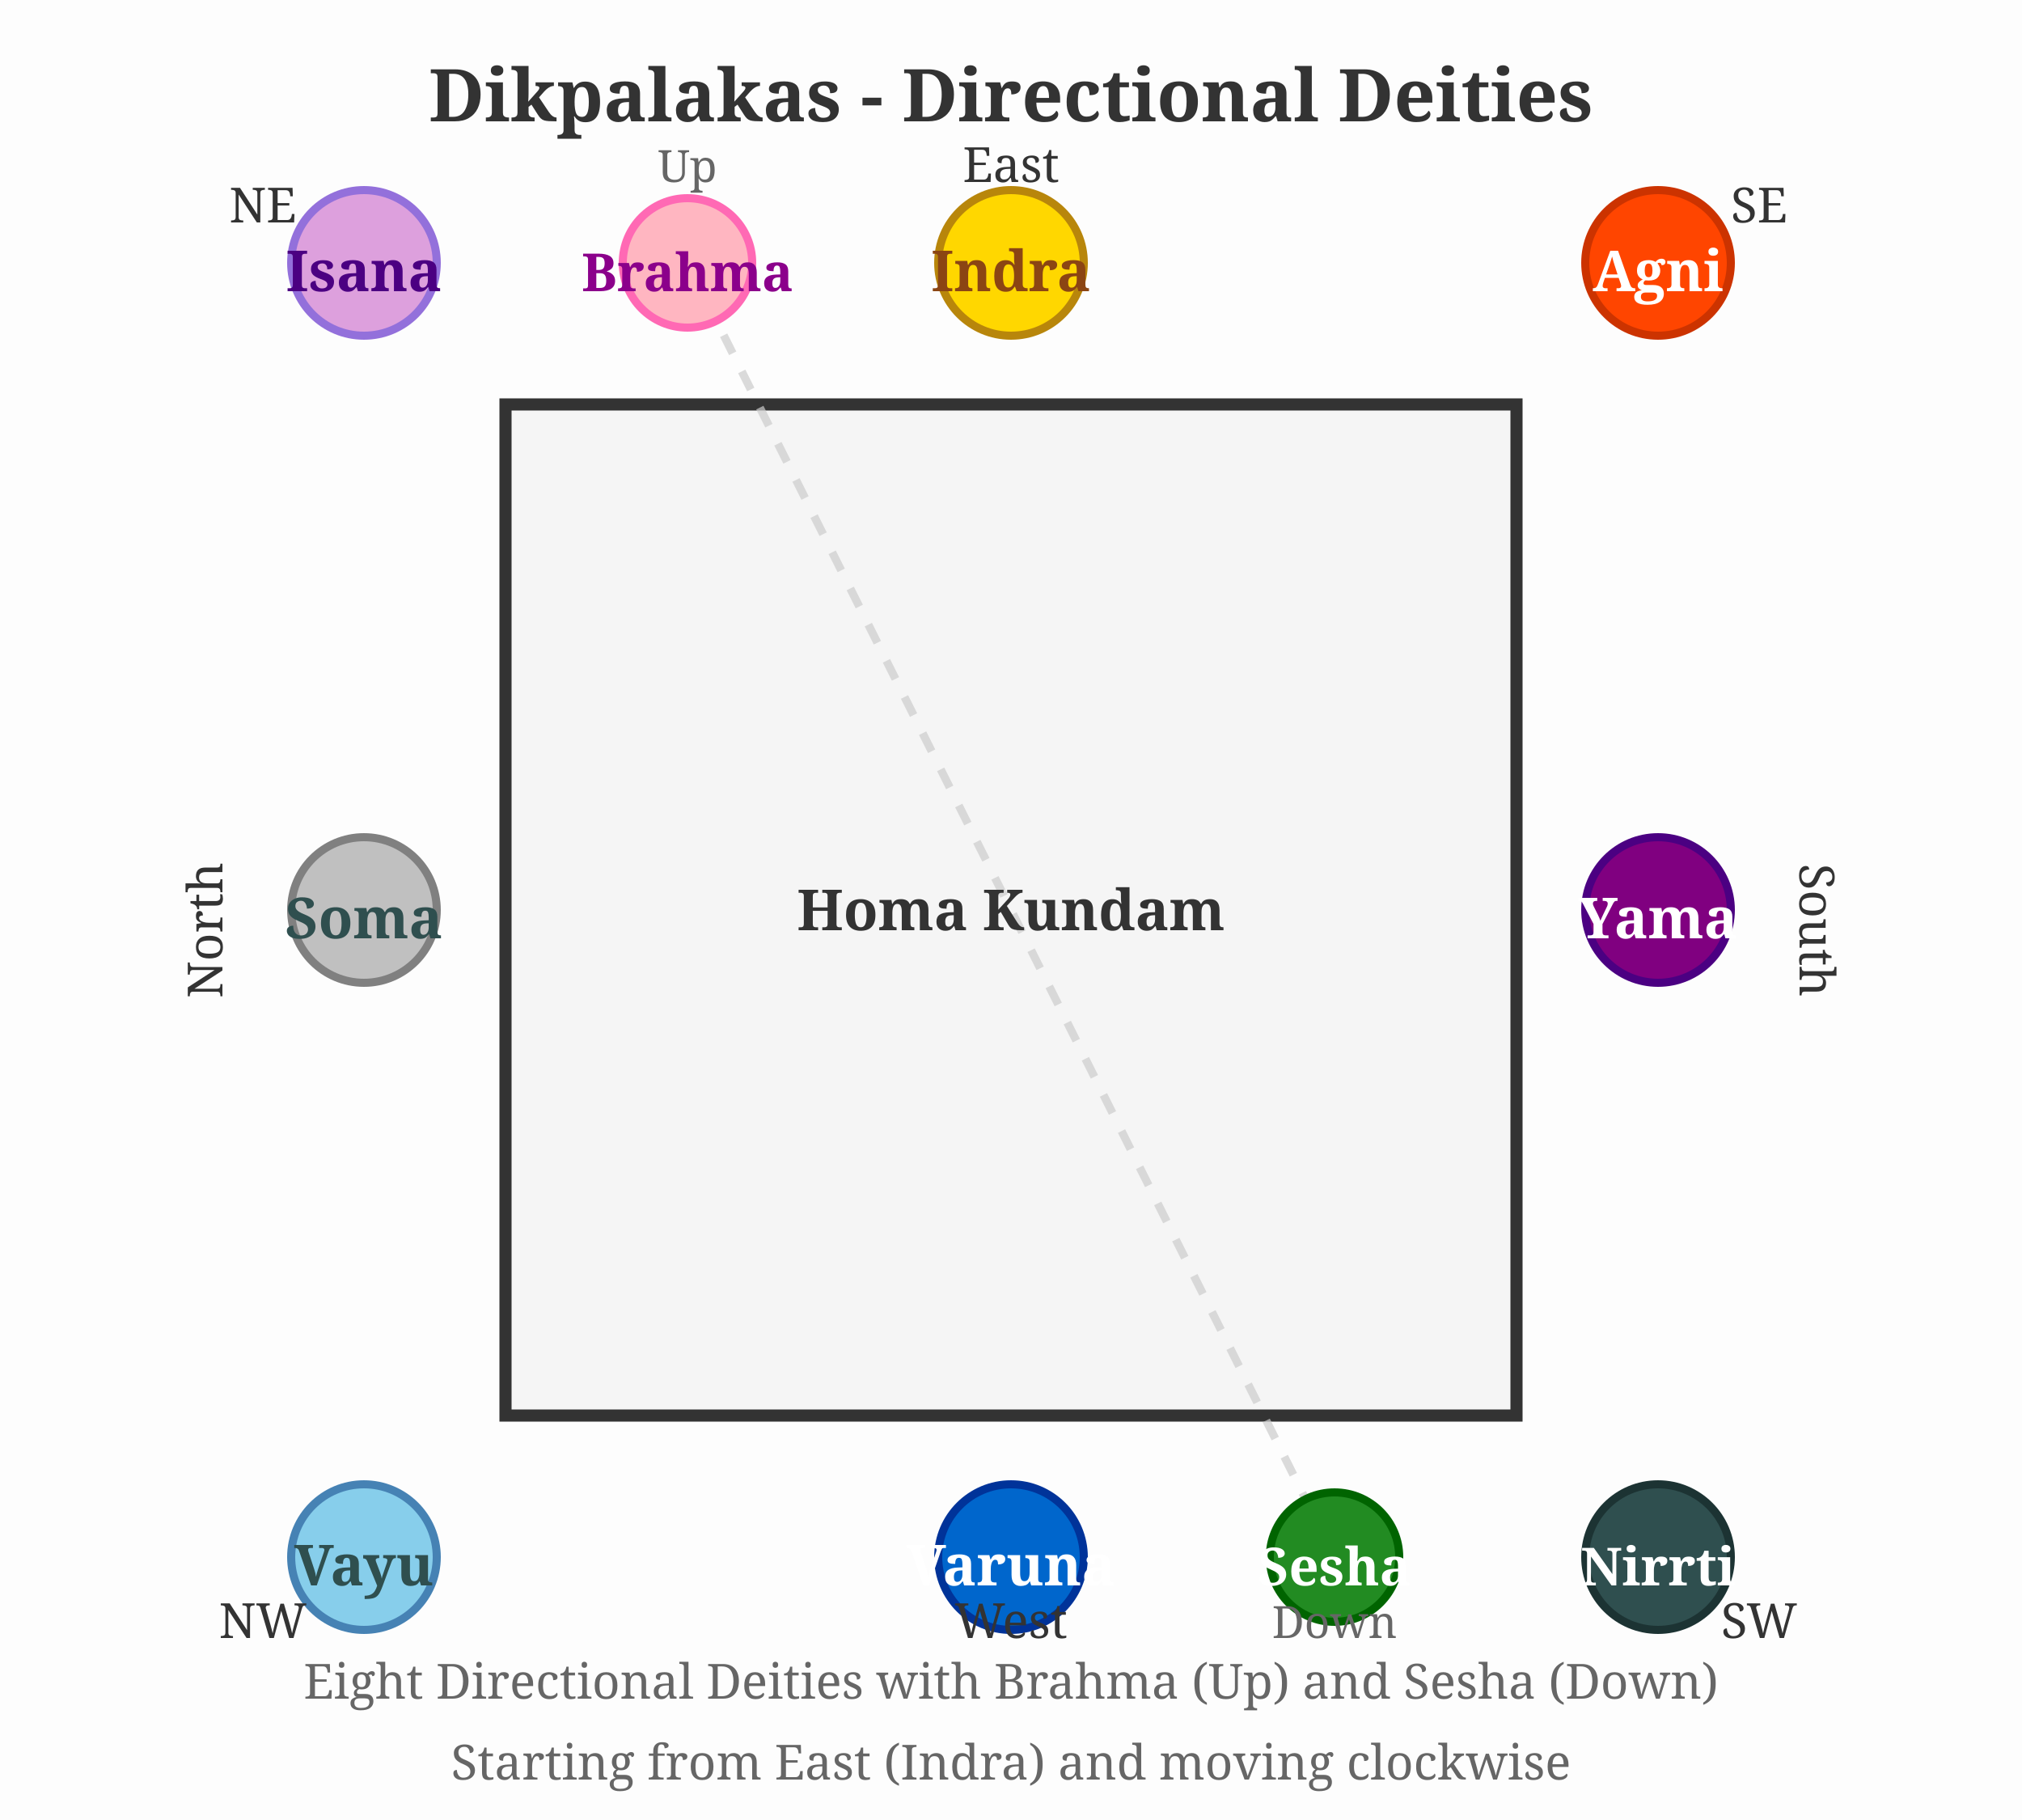
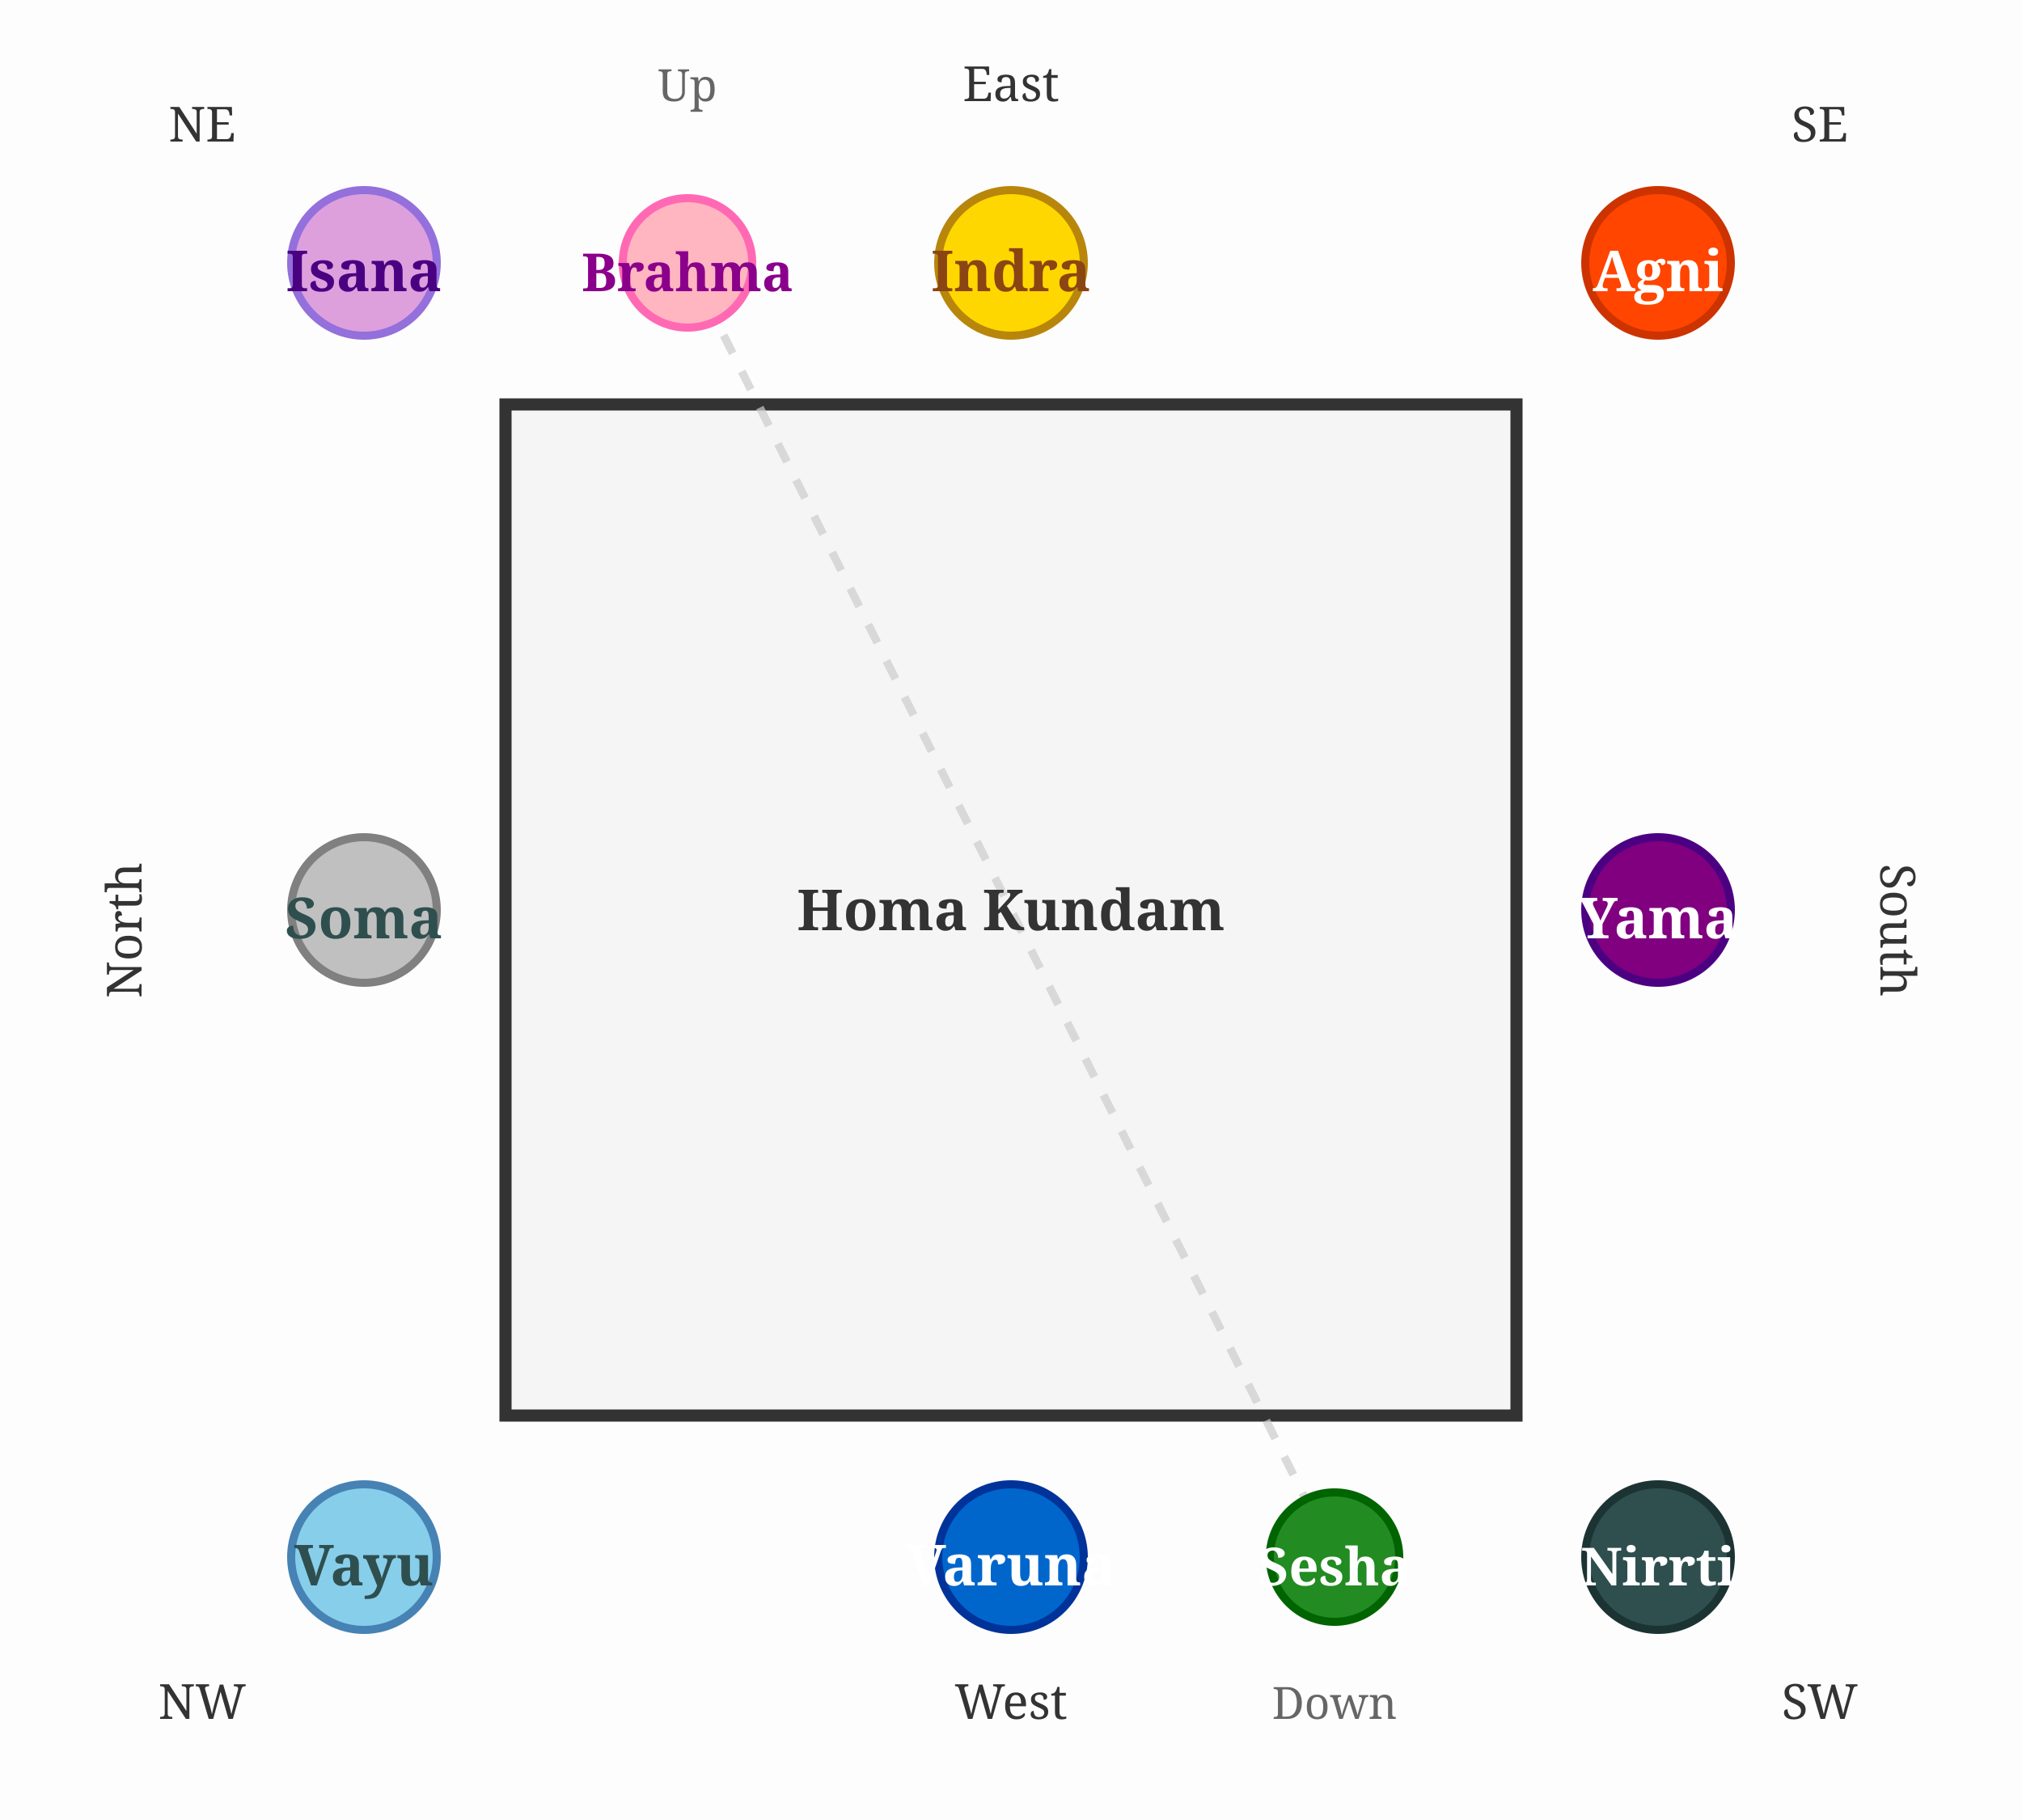
<svg xmlns="http://www.w3.org/2000/svg" viewBox="0 0 500 450" width="500" height="450">
  <rect x="0" y="0" width="500" height="450" fill="#fdfdfd" />
-   <text x="250" y="30" text-anchor="middle" font-family="serif" font-size="18" font-weight="bold" fill="#333">Dikpalakas - Directional Deities</text>
  <rect x="125" y="100" width="250" height="250" fill="#f5f5f5" stroke="#333" stroke-width="3" />
  <line x1="170" y1="65" x2="330" y2="385" stroke="#cccccc" stroke-width="2" stroke-dasharray="5,5" opacity="0.7" />
  <text x="250" y="230" text-anchor="middle" font-family="serif" font-size="14" font-weight="bold" fill="#333">Homa Kundam</text>
  <circle cx="250" cy="65" r="18" fill="#ffd700" stroke="#b8860b" stroke-width="2" />
  <text x="250" y="72" text-anchor="middle" font-family="serif" font-size="14" font-weight="bold" fill="#8b4513">Indra</text>
-   <text x="250" y="45" text-anchor="middle" font-family="serif" font-size="12" fill="#333">East</text>
+   <text x="250" y="25" text-anchor="middle" font-family="serif" font-size="12" fill="#333">East</text>
  <circle cx="410" cy="65" r="18" fill="#ff4500" stroke="#cc3300" stroke-width="2" />
  <text x="410" y="72" text-anchor="middle" font-family="serif" font-size="14" font-weight="bold" fill="#fff">Agni</text>
-   <text x="435" y="55" text-anchor="middle" font-family="serif" font-size="12" fill="#333">SE</text>
+   <text x="450" y="35" text-anchor="middle" font-family="serif" font-size="12" fill="#333">SE</text>
  <circle cx="410" cy="225" r="18" fill="#800080" stroke="#4b0082" stroke-width="2" />
  <text x="410" y="232" text-anchor="middle" font-family="serif" font-size="14" font-weight="bold" fill="#fff">Yama</text>
-   <text x="445" y="230" text-anchor="middle" font-family="serif" font-size="12" fill="#333" transform="rotate(90, 445, 230)">South</text>
+   <text x="465" y="230" text-anchor="middle" font-family="serif" font-size="12" fill="#333" transform="rotate(90, 465, 230)">South</text>
  <circle cx="410" cy="385" r="18" fill="#2f4f4f" stroke="#1c3333" stroke-width="2" />
  <text x="410" y="392" text-anchor="middle" font-family="serif" font-size="13" font-weight="bold" fill="#fff">Nirrti</text>
-   <text x="435" y="405" text-anchor="middle" font-family="serif" font-size="12" fill="#333">SW</text>
+   <text x="450" y="425" text-anchor="middle" font-family="serif" font-size="12" fill="#333">SW</text>
  <circle cx="250" cy="385" r="18" fill="#0066cc" stroke="#003399" stroke-width="2" />
  <text x="250" y="392" text-anchor="middle" font-family="serif" font-size="14" font-weight="bold" fill="#fff">Varuna</text>
-   <text x="250" y="405" text-anchor="middle" font-family="serif" font-size="12" fill="#333">West</text>
+   <text x="250" y="425" text-anchor="middle" font-family="serif" font-size="12" fill="#333">West</text>
  <circle cx="90" cy="385" r="18" fill="#87ceeb" stroke="#4682b4" stroke-width="2" />
  <text x="90" y="392" text-anchor="middle" font-family="serif" font-size="14" font-weight="bold" fill="#2f4f4f">Vayu</text>
-   <text x="65" y="405" text-anchor="middle" font-family="serif" font-size="12" fill="#333">NW</text>
+   <text x="50" y="425" text-anchor="middle" font-family="serif" font-size="12" fill="#333">NW</text>
  <circle cx="90" cy="225" r="18" fill="#c0c0c0" stroke="#808080" stroke-width="2" />
  <text x="90" y="232" text-anchor="middle" font-family="serif" font-size="14" font-weight="bold" fill="#2f4f4f">Soma</text>
-   <text x="55" y="230" text-anchor="middle" font-family="serif" font-size="12" fill="#333" transform="rotate(-90, 55, 230)">North</text>
+   <text x="35" y="230" text-anchor="middle" font-family="serif" font-size="12" fill="#333" transform="rotate(-90, 35, 230)">North</text>
  <circle cx="90" cy="65" r="18" fill="#dda0dd" stroke="#9370db" stroke-width="2" />
  <text x="90" y="72" text-anchor="middle" font-family="serif" font-size="14" font-weight="bold" fill="#4b0082">Isana</text>
-   <text x="65" y="55" text-anchor="middle" font-family="serif" font-size="12" fill="#333">NE</text>
+   <text x="50" y="35" text-anchor="middle" font-family="serif" font-size="12" fill="#333">NE</text>
  <circle cx="170" cy="65" r="16" fill="#ffb6c1" stroke="#ff69b4" stroke-width="2" />
  <text x="170" y="72" text-anchor="middle" font-family="serif" font-size="13" font-weight="bold" fill="#8b008b">Brahma</text>
-   <text x="170" y="45" text-anchor="middle" font-family="serif" font-size="11" fill="#666">Up</text>
+   <text x="170" y="25" text-anchor="middle" font-family="serif" font-size="11" fill="#666">Up</text>
  <circle cx="330" cy="385" r="16" fill="#228b22" stroke="#006400" stroke-width="2" />
  <text x="330" y="392" text-anchor="middle" font-family="serif" font-size="13" font-weight="bold" fill="#fff">Sesha</text>
-   <text x="330" y="405" text-anchor="middle" font-family="serif" font-size="11" fill="#666">Down</text>
-   <text x="250" y="420" text-anchor="middle" font-family="serif" font-size="12" fill="#666">Eight Directional Deities with Brahma (Up) and Sesha (Down)</text>
-   <text x="250" y="440" text-anchor="middle" font-family="serif" font-size="12" fill="#666">Starting from East (Indra) and moving clockwise</text>
+   <text x="330" y="425" text-anchor="middle" font-family="serif" font-size="11" fill="#666">Down</text>
</svg>
